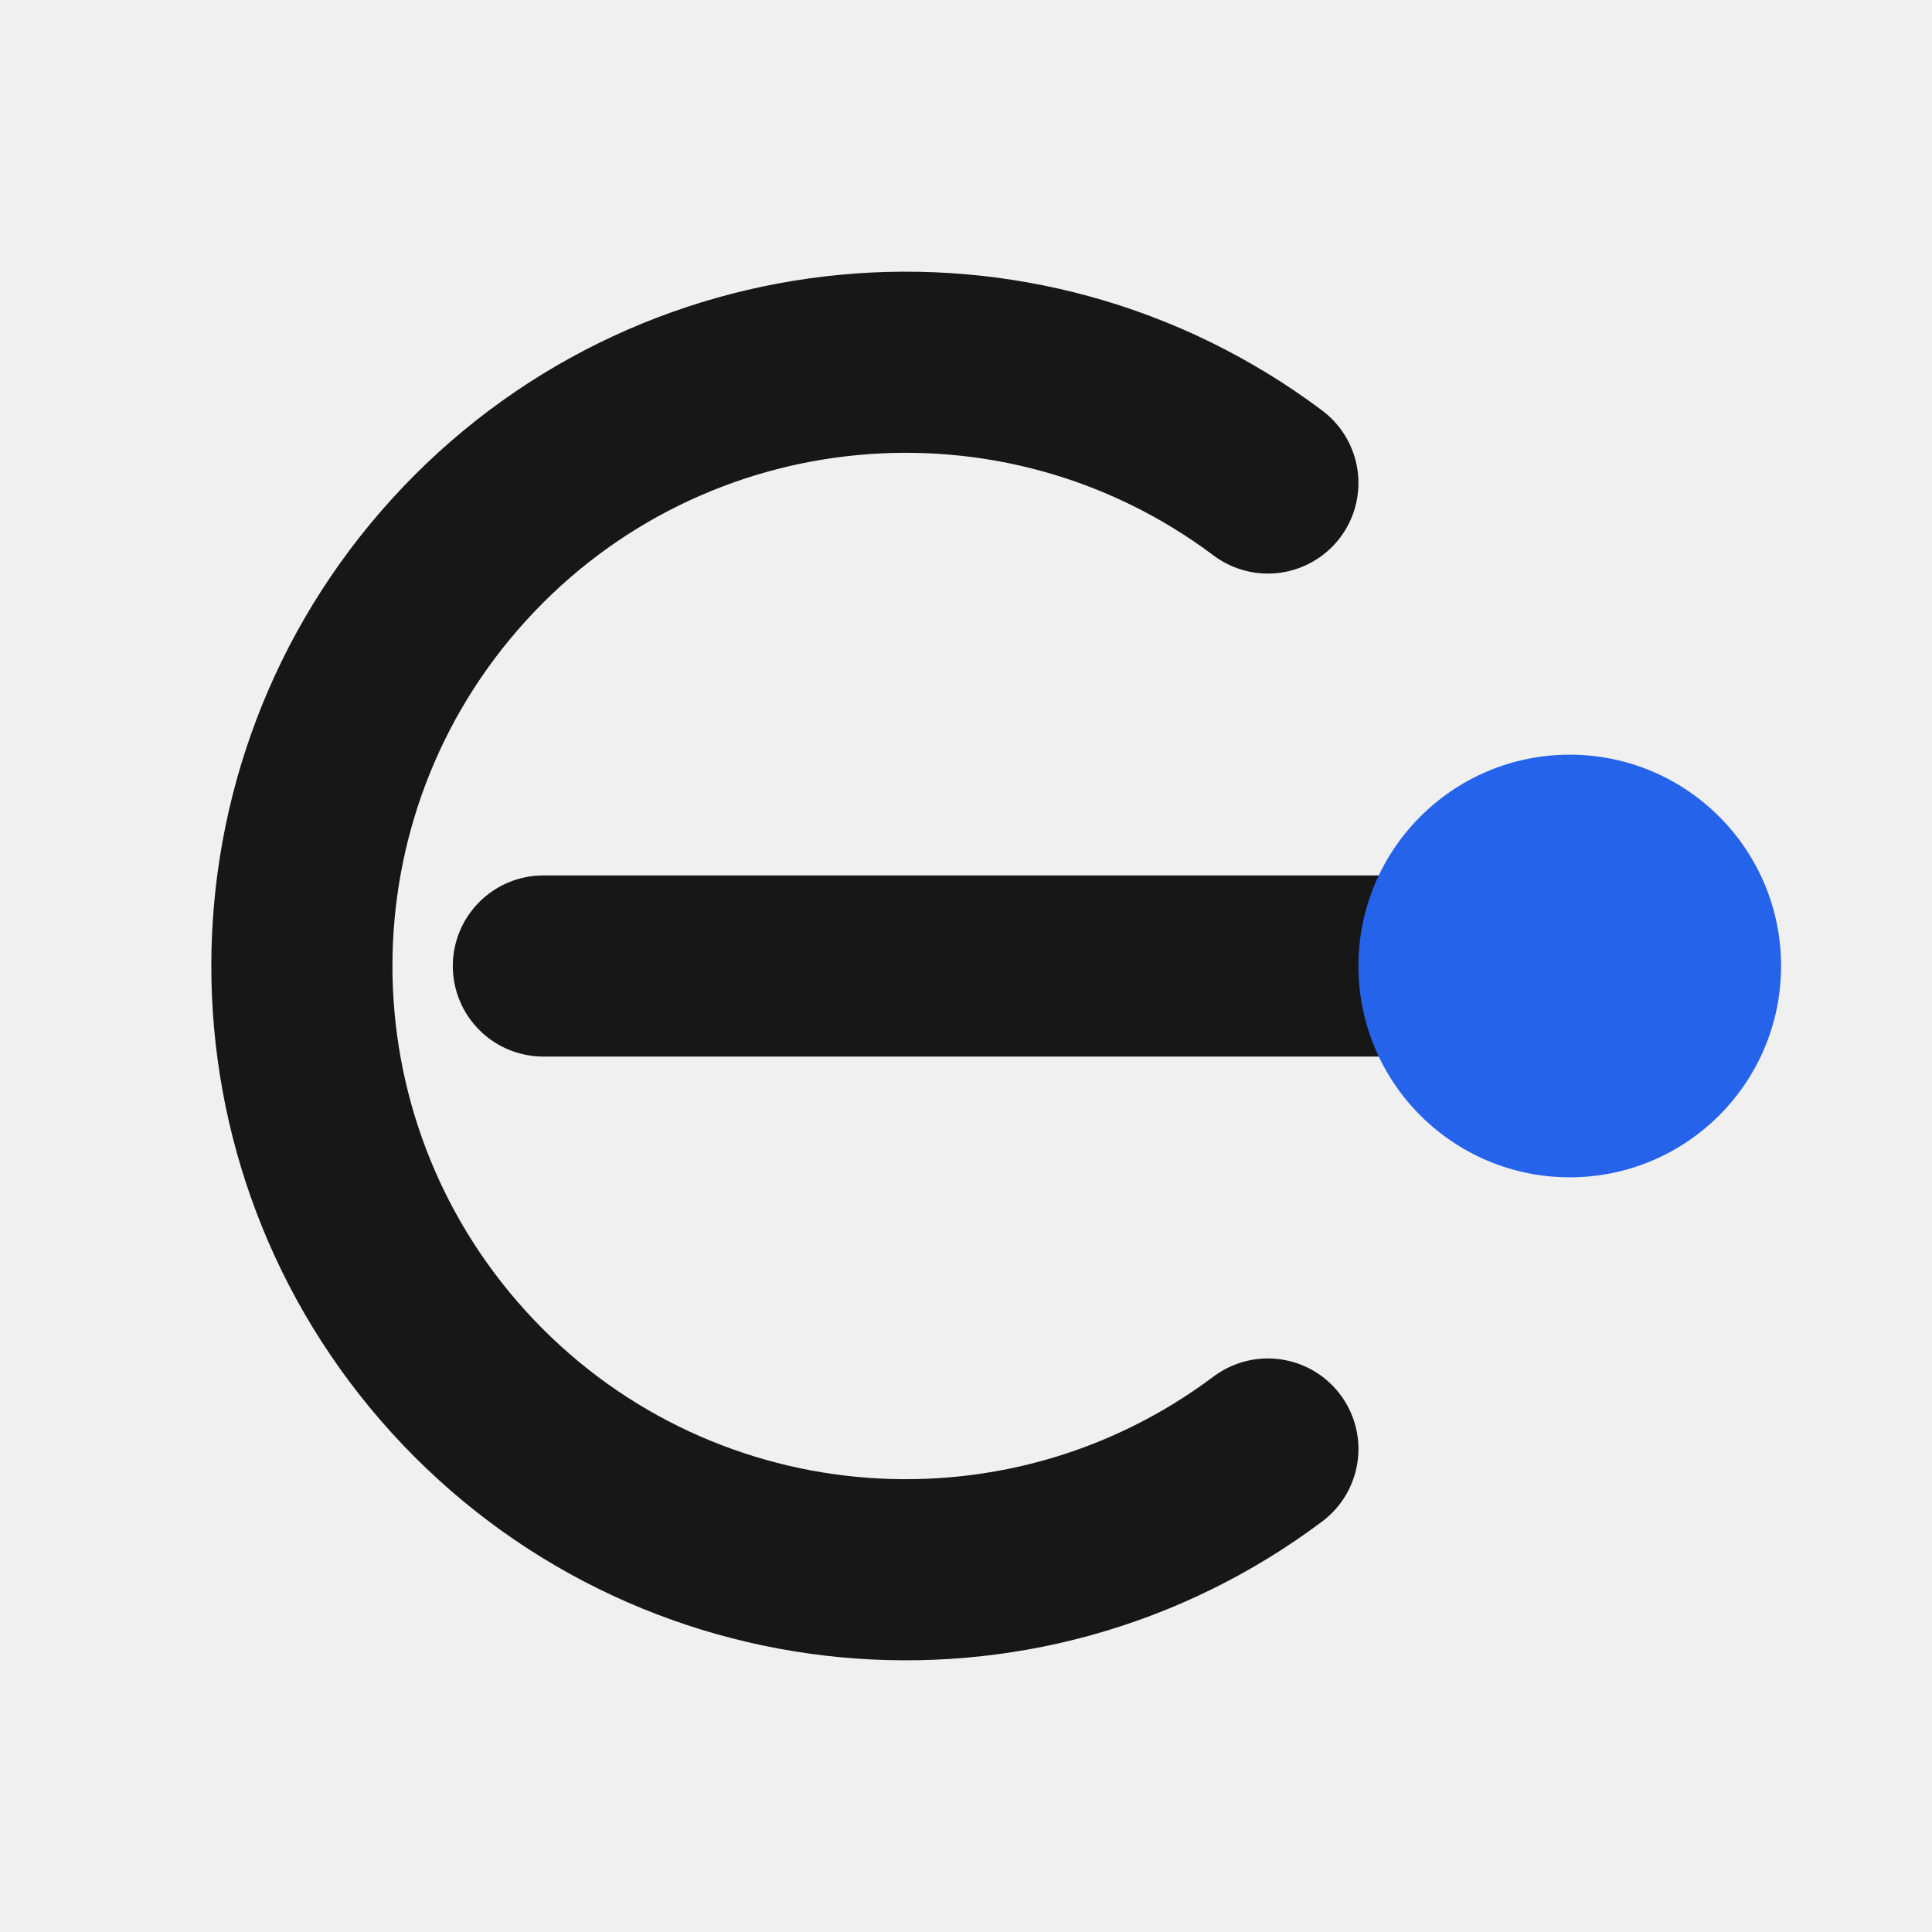
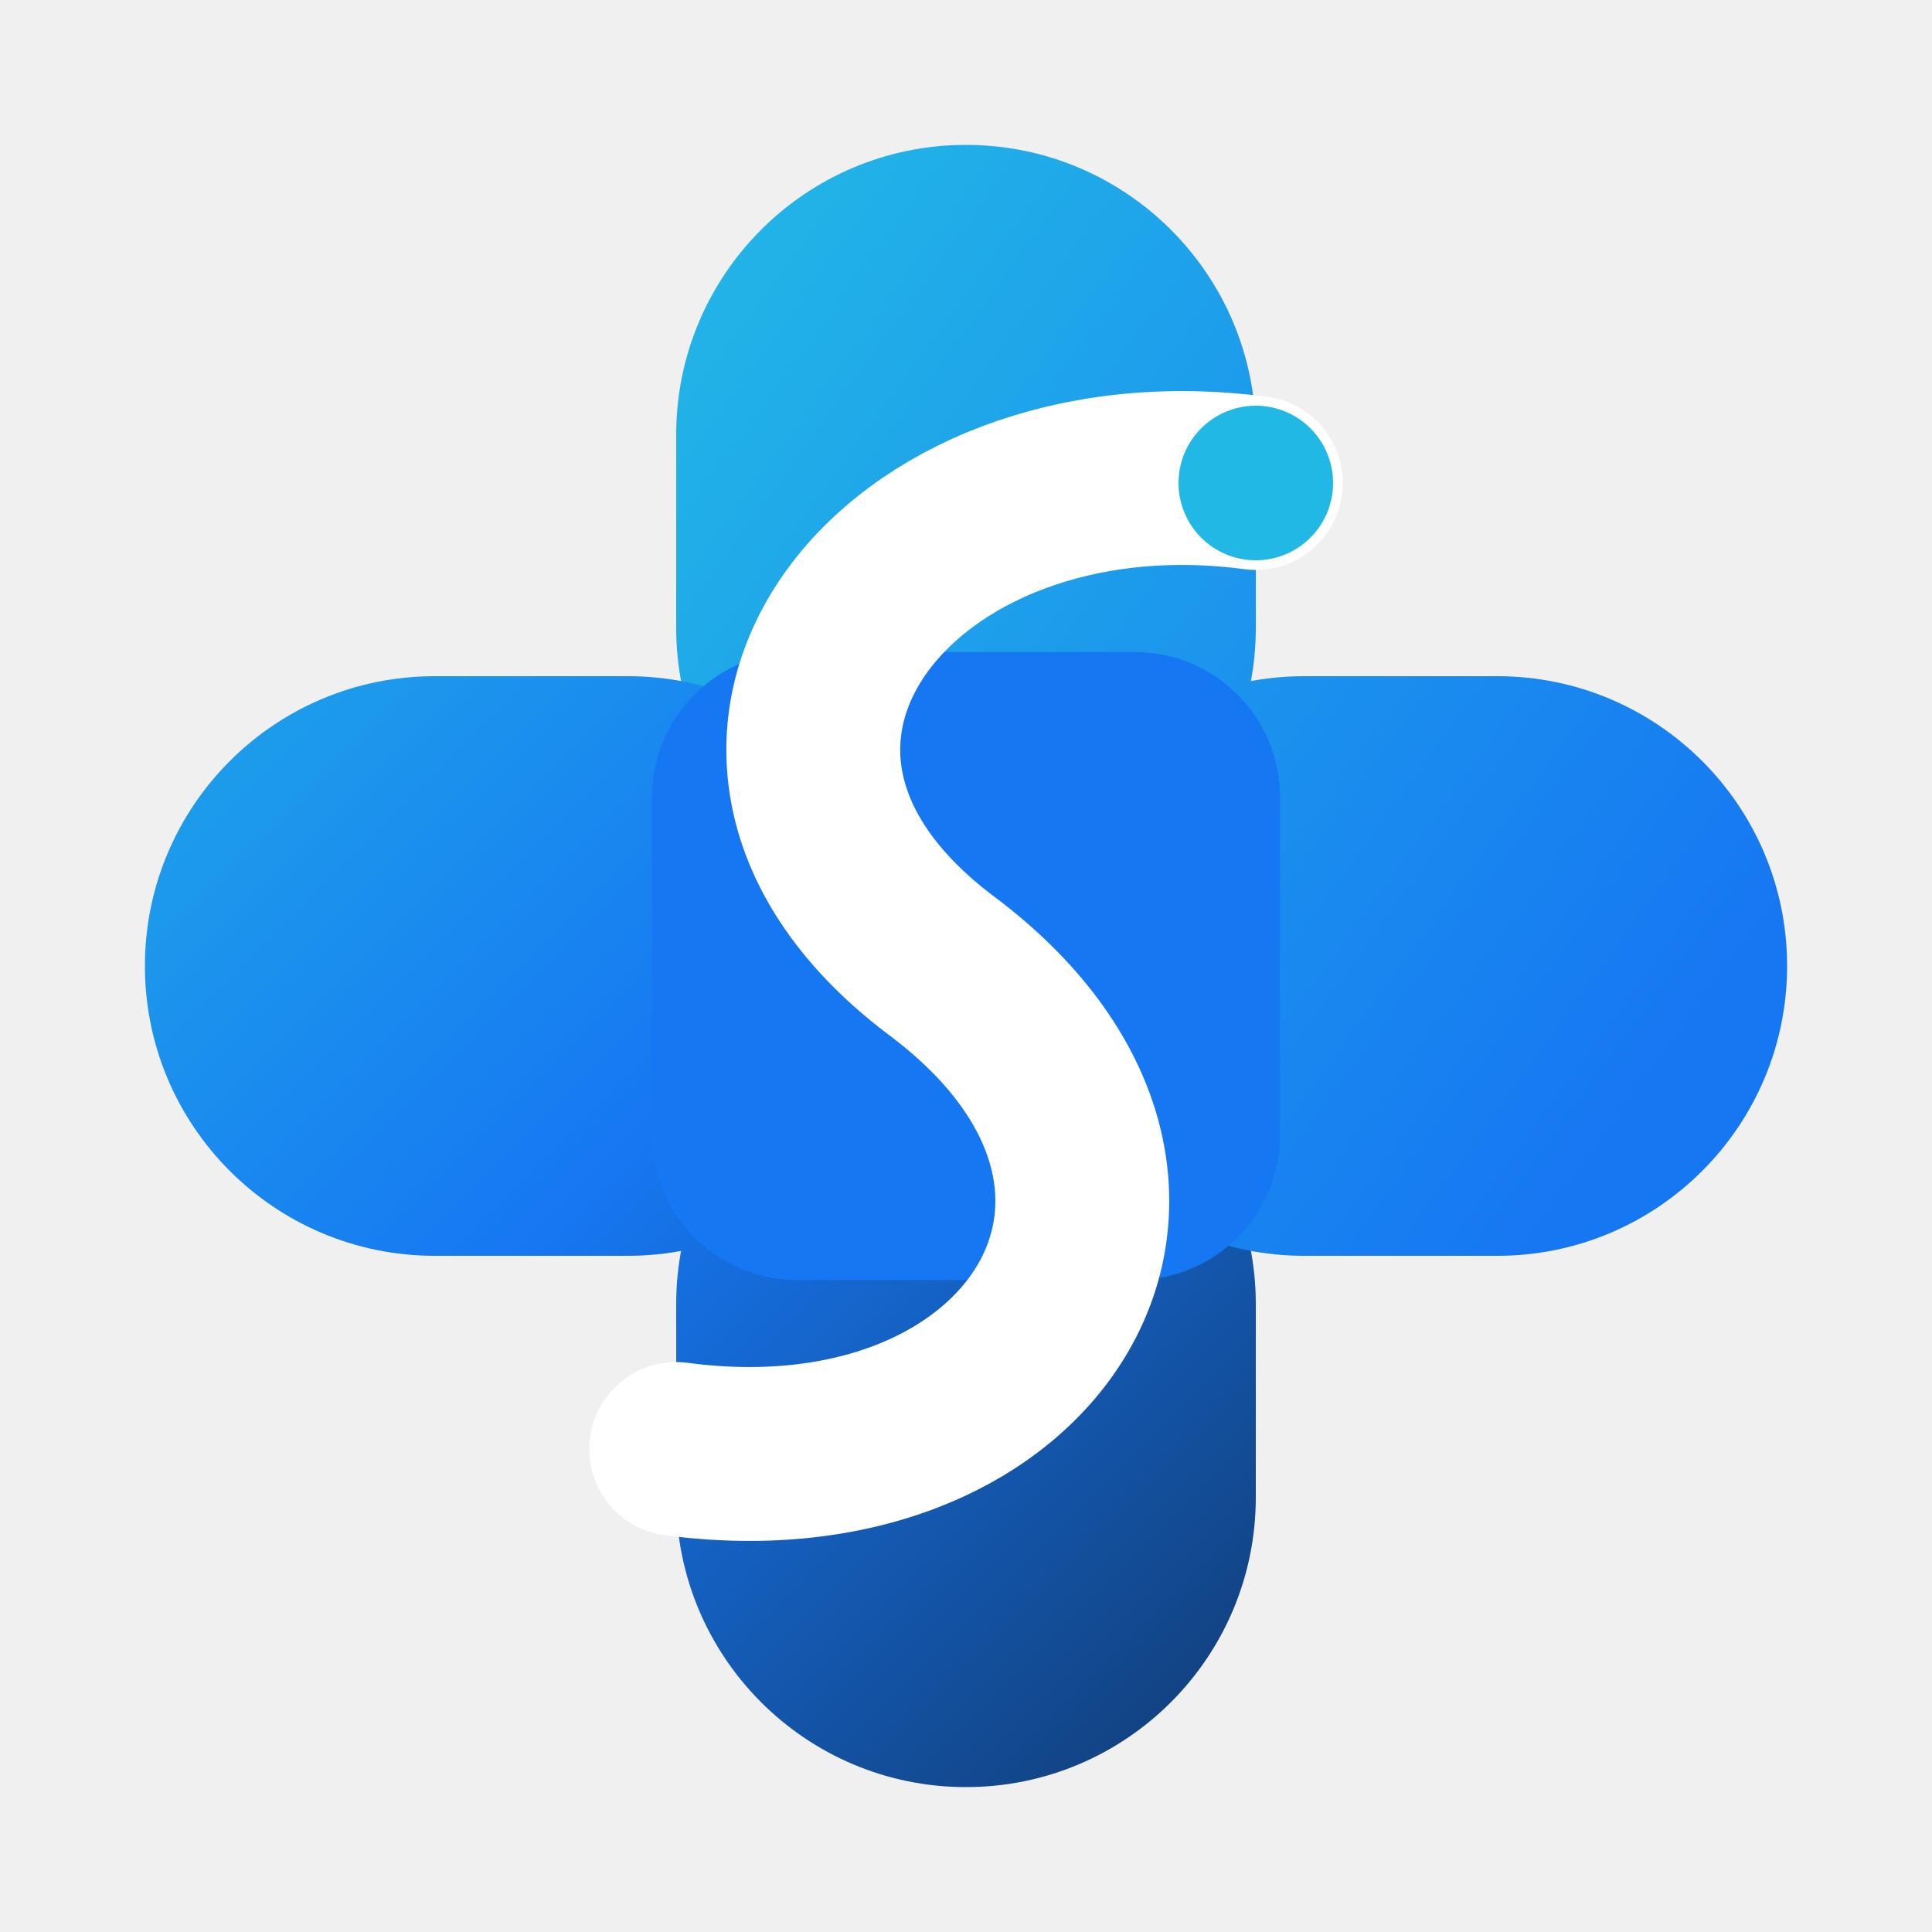
- <svg xmlns="http://www.w3.org/2000/svg" viewBox="0 0 32 32" fill="none">
-   <path d="M 21 8 A 10 10 0 1 0 21 24" stroke="#171717" stroke-width="3" stroke-linecap="round" />
-   <path d="M 9 16 L 26 16" stroke="#171717" stroke-width="3" stroke-linecap="round" />
-   <circle cx="26" cy="16" r="3.5" fill="#2563EB" />
+ <svg xmlns="http://www.w3.org/2000/svg" viewBox="0 0 40 40" fill="none">
+   <defs>
+     <linearGradient id="fav-cross-grad" x1="4" y1="4" x2="36" y2="36" gradientUnits="userSpaceOnUse">
+       <stop offset="0%" stop-color="#22B8E6" />
+       <stop offset="45%" stop-color="#1677F2" />
+       <stop offset="100%" stop-color="#102747" />
+     </linearGradient>
+     <linearGradient id="fav-accent" x1="14" y1="4" x2="36" y2="20" gradientUnits="userSpaceOnUse">
+       <stop offset="0%" stop-color="#22B8E6" />
+       <stop offset="100%" stop-color="#1677F2" />
+     </linearGradient>
+   </defs>
+   <rect x="14" y="3" width="12" height="16" rx="6" fill="url(#fav-accent)" />
+   <rect x="14" y="21" width="12" height="16" rx="6" fill="url(#fav-cross-grad)" />
+   <rect x="3" y="14" width="16" height="12" rx="6" fill="url(#fav-cross-grad)" />
+   <rect x="21" y="14" width="16" height="12" rx="6" fill="url(#fav-accent)" />
+   <rect x="13.5" y="13.5" width="13" height="13" rx="3" fill="#1677F2" />
+   <path d="M 26 10 C 18.5 9 13.5 15.5 19.5 20 C 25.5 24.5 21.5 31 14 30" stroke="#FFFFFF" stroke-width="3.6" stroke-linecap="round" stroke-linejoin="round" />
+   <circle cx="26" cy="10" r="1.6" fill="#22B8E6" />
+   <circle cx="14" cy="30" r="1.6" fill="#FFFFFF" />
</svg>
